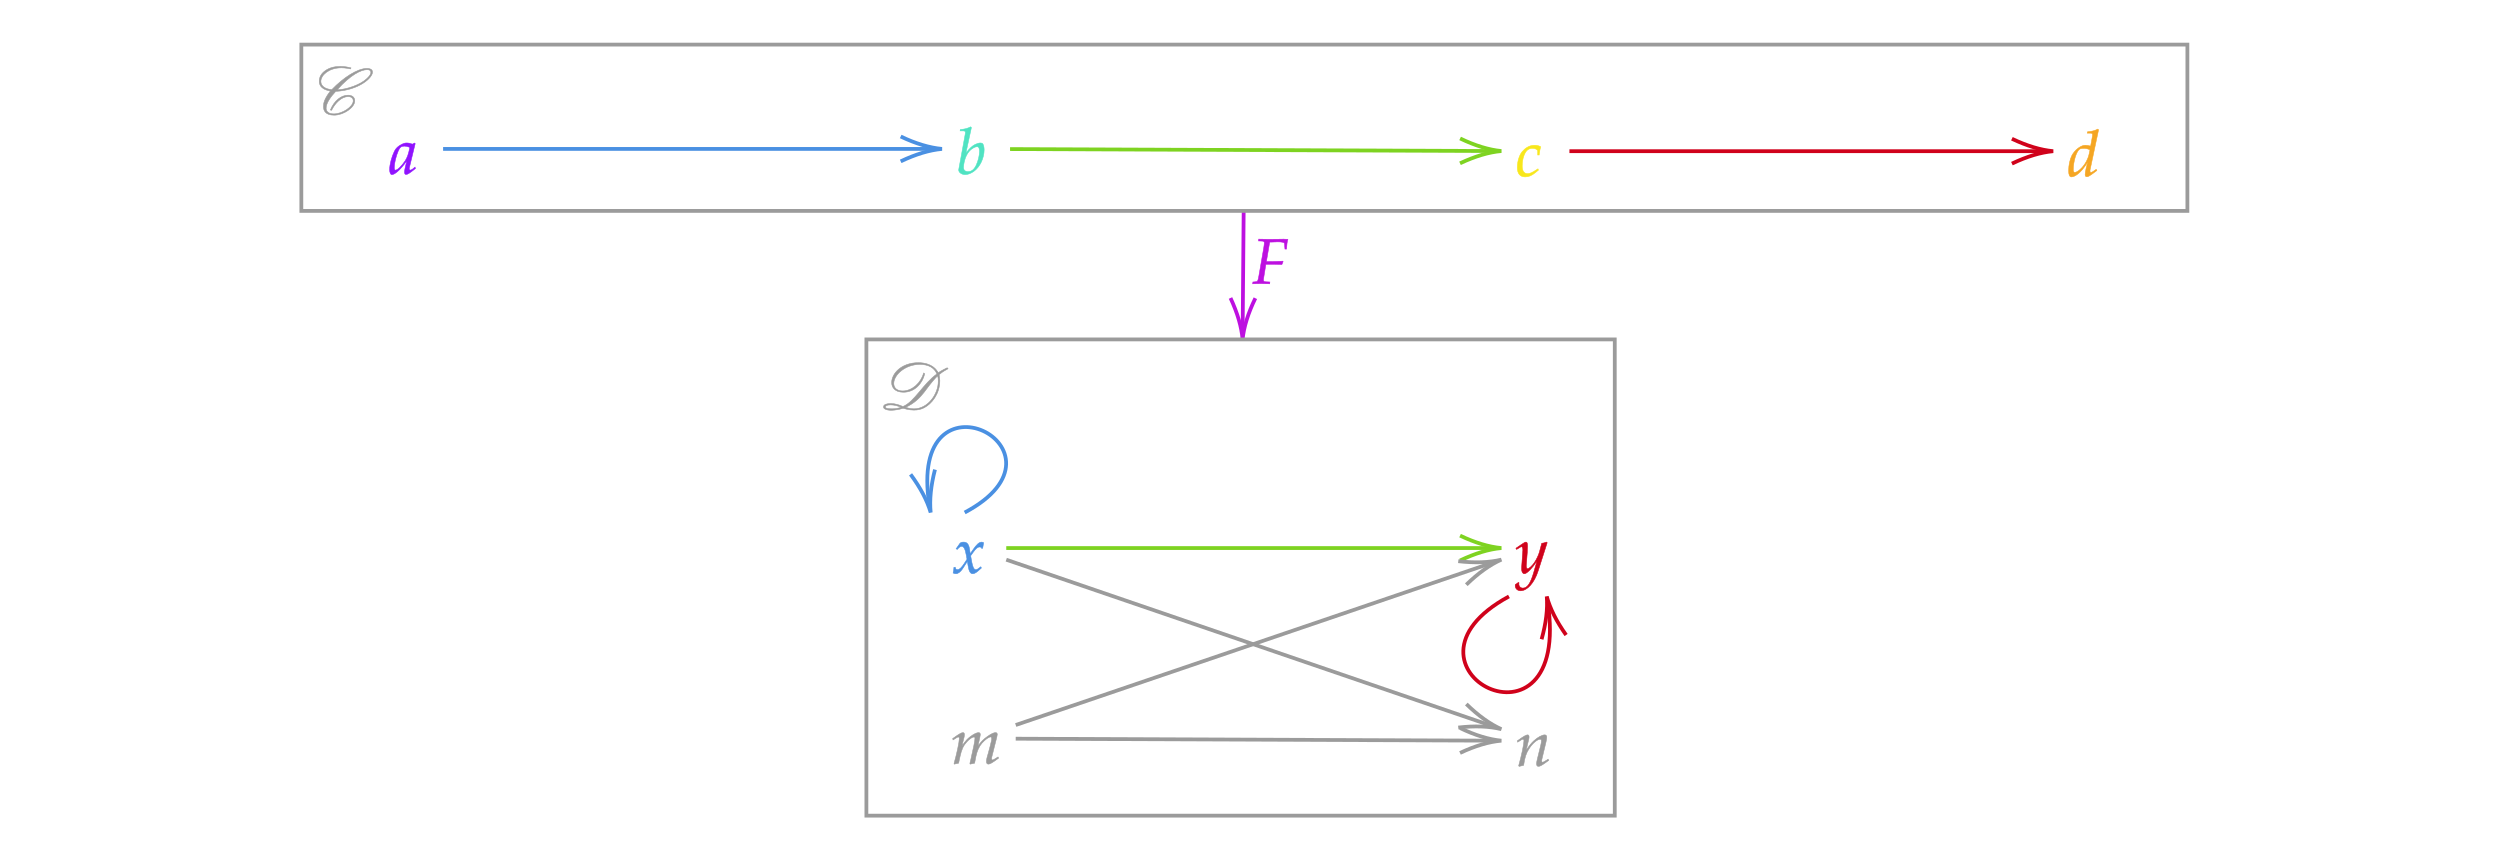
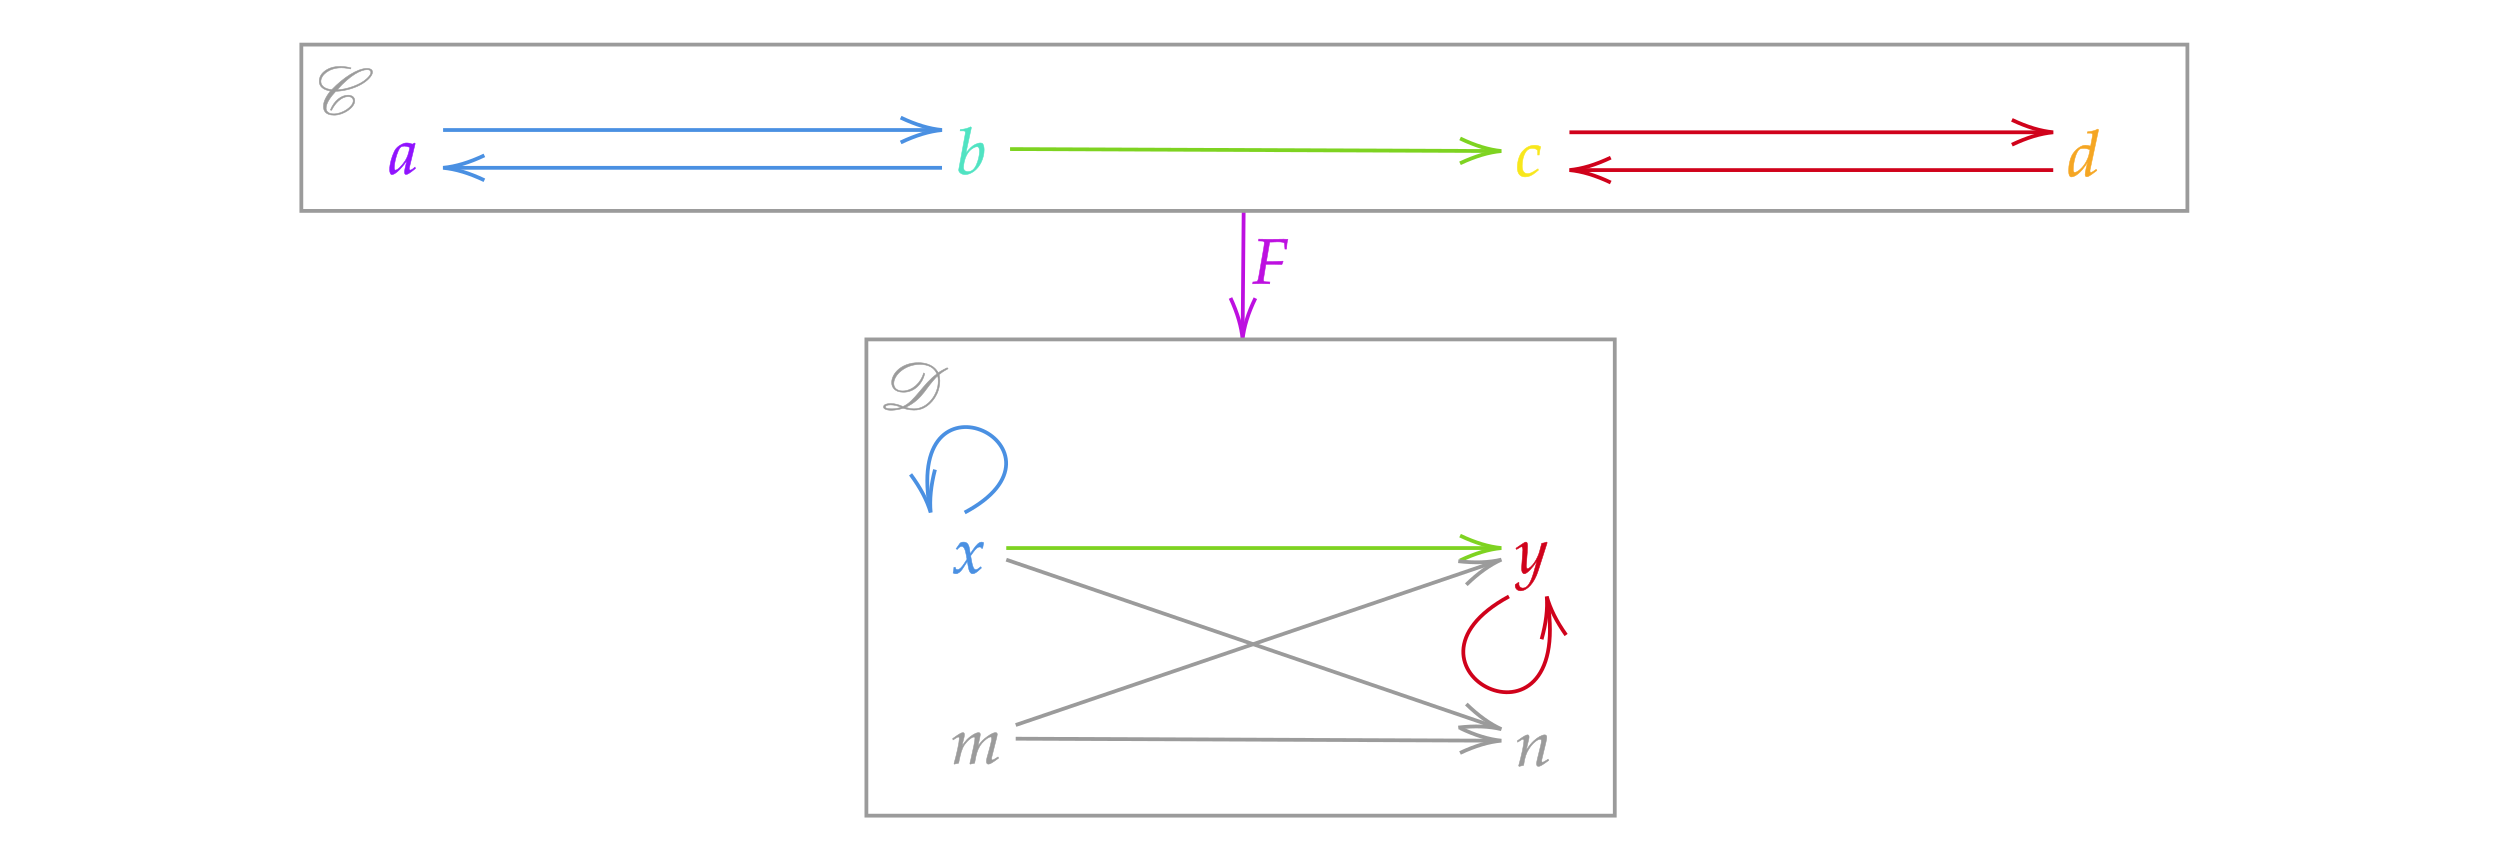
<svg xmlns="http://www.w3.org/2000/svg" x="0" y="0" width="661.433" height="226" style="         width:661.433px;         height:226px;         background: transparent;         fill: none; ">
  <svg class="role-diagram-draw-area">
    <g class="shapes-region" style="stroke: black; fill: none;">
      <g class="arrow-line">
        <path class="connection real" stroke-dasharray="" d="  M255.23,135.6 C286.75,118.86 239.69,95.32 245.91,133.8" style="stroke: rgb(74, 144, 226); stroke-opacity: 1; stroke-width: 1px; fill: none; fill-opacity: 1;" />
        <g stroke="rgb(74,144,226)" stroke-opacity="1" transform="matrix(-0.1914943,-0.9814937,0.9814937,-0.1914943,246.2333,135.6)" style="stroke: rgb(74, 144, 226); stroke-width: 1px;">
          <path d=" M10.93,-3.29 Q4.96,-0.45 0,0 Q4.96,0.45 10.93,3.29" />
        </g>
      </g>
      <g class="arrow-line">
        <path class="connection real" stroke-dasharray="" d="  M399.23,157.8 C364.58,176.61 416.18,203.26 409.46,159.16" style="stroke: rgb(208, 2, 27); stroke-opacity: 1; stroke-width: 1px; fill: none; fill-opacity: 1;" />
        <g stroke="rgb(208,2,27)" stroke-opacity="1" transform="matrix(0.1714133,0.9851992,-0.9851992,0.1714133,409.2333,157.8)" style="stroke: rgb(208, 2, 27); stroke-width: 1px;">
          <path d=" M10.93,-3.29 Q4.96,-0.45 0,0 Q4.96,0.45 10.93,3.29" />
        </g>
      </g>
      <g />
    </g>
    <g>
      <g class="connection-group">
        <g class="arrow-line">
          <path class="connection real" stroke-dasharray="" d="  M329.04,55.8 L328.77,87.8" style="stroke: rgb(189, 16, 224); stroke-opacity: 1; stroke-width: 1px; fill: none; fill-opacity: 1;" />
          <g stroke="rgb(189,16,224)" stroke-opacity="1" transform="matrix(0.008377482,-0.9999649,0.9999649,0.008377482,328.7544,89.79999)" style="stroke: rgb(189, 16, 224); stroke-width: 1px;">
            <path d=" M10.93,-3.29 Q4.96,-0.45 0,0 Q4.96,0.45 10.93,3.29" />
          </g>
        </g>
      </g>
      <g class="connection-group">
        <g class="arrow-line">
-           <path class="connection real" stroke-dasharray="" d="  M117.23,39.4 L247.23,39.4" style="stroke: rgb(74, 144, 226); stroke-opacity: 1; stroke-width: 1px; fill: none; fill-opacity: 1;" />
-           <g stroke="rgb(74,144,226)" stroke-opacity="1" transform="matrix(-1,1.2246467991473532e-16,-1.2246467991473532e-16,-1,249.225,39.4)" style="stroke: rgb(74, 144, 226); stroke-width: 1px;">
+           <path class="connection real" stroke-dasharray="" d="  M117.23,34.4 L247.23,34.4" style="stroke: rgb(74, 144, 226); stroke-opacity: 1; stroke-width: 1px; fill: none; fill-opacity: 1;" />
+           <g stroke="rgb(74,144,226)" stroke-opacity="1" transform="matrix(-1,1.2246467991473532e-16,-1.2246467991473532e-16,-1,249.225,34.4)" style="stroke: rgb(74, 144, 226); stroke-width: 1px;">
            <path d=" M10.93,-3.29 Q4.96,-0.45 0,0 Q4.96,0.45 10.93,3.29" />
          </g>
        </g>
      </g>
      <g class="connection-group">
        <g class="arrow-line">
          <path class="connection real" stroke-dasharray="" d="  M267.23,39.44 L395.23,39.96" style="stroke: rgb(126, 211, 33); stroke-opacity: 1; stroke-width: 1px; fill: none; fill-opacity: 1;" />
          <g stroke="rgb(126,211,33)" stroke-opacity="1" transform="matrix(-0.9999919,-0.004014246,0.004014246,-0.9999919,397.225,39.96351)" style="stroke: rgb(126, 211, 33); stroke-width: 1px;">
            <path d=" M10.93,-3.29 Q4.96,-0.45 0,0 Q4.96,0.45 10.93,3.29" />
          </g>
        </g>
      </g>
      <g class="connection-group">
-         <g class="arrow-line">
-           <path class="connection real" stroke-dasharray="" d="  M415.23,40 L541.23,40" style="stroke: rgb(208, 2, 27); stroke-opacity: 1; stroke-width: 1px; fill: none; fill-opacity: 1;" />
-           <g stroke="rgb(208,2,27)" stroke-opacity="1" transform="matrix(-1,1.2246467991473532e-16,-1.2246467991473532e-16,-1,543.225,40)" style="stroke: rgb(208, 2, 27); stroke-width: 1px;">
+         <g class="arrow-line group-selected">
+           <path class="connection group-selected real" stroke-dasharray="" d="  M415.23,35 L541.23,35" style="stroke: rgb(208, 2, 27); stroke-opacity: 1; stroke-width: 1px; fill: none; fill-opacity: 1;" />
+           <g stroke="rgb(208,2,27)" stroke-opacity="1" transform="matrix(-1,1.2246467991473532e-16,-1.2246467991473532e-16,-1,543.225,35)" style="stroke: rgb(208, 2, 27); stroke-width: 1px;">
            <path d=" M10.93,-3.29 Q4.96,-0.45 0,0 Q4.96,0.45 10.93,3.29" />
          </g>
        </g>
      </g>
      <g class="connection-group">
        <g class="arrow-line">
          <path class="connection real" stroke-dasharray="" d="  M266.23,145 L395.23,145" style="stroke: rgb(126, 211, 33); stroke-opacity: 1; stroke-width: 1px; fill: none; fill-opacity: 1;" />
          <g stroke="rgb(126,211,33)" stroke-opacity="1" transform="matrix(-1,1.2246467991473532e-16,-1.2246467991473532e-16,-1,397.225,145)" style="stroke: rgb(126, 211, 33); stroke-width: 1px;">
            <path d=" M10.93,-3.29 Q4.96,-0.45 0,0 Q4.96,0.45 10.93,3.29" />
          </g>
        </g>
      </g>
      <g class="connection-group">
        <g class="arrow-line">
          <path class="connection real" stroke-dasharray="" d="  M268.73,195.44 L395.23,195.96" style="stroke: rgb(155, 155, 155); stroke-opacity: 1; stroke-width: 1px; fill: none; fill-opacity: 1;" />
          <g stroke="rgb(155,155,155)" stroke-opacity="1" transform="matrix(-0.9999919,-0.004014246,0.004014246,-0.9999919,397.225,195.9635)" style="stroke: rgb(155, 155, 155); stroke-width: 1px;">
            <path d=" M10.93,-3.29 Q4.96,-0.45 0,0 Q4.96,0.45 10.93,3.29" />
          </g>
        </g>
      </g>
      <g class="connection-group">
        <g class="arrow-line">
          <path class="connection real" stroke-dasharray="" d="  M266.23,148.08 L395.33,192.27" style="stroke: rgb(155, 155, 155); stroke-width: 1px; fill: none; fill-opacity: 1; stroke-opacity: 1;" />
          <g stroke="rgb(155,155,155)" transform="matrix(-0.9460854,-0.3239174,0.3239174,-0.9460854,397.225,192.9195)" style="stroke: rgb(155, 155, 155); stroke-width: 1px;" stroke-opacity="1">
            <path d=" M10.93,-3.29 Q4.96,-0.45 0,0 Q4.96,0.45 10.93,3.29" />
          </g>
        </g>
      </g>
      <g class="connection-group">
        <g class="arrow-line">
          <path class="connection real" stroke-dasharray="" d="  M268.73,191.82 L395.33,148.71" style="stroke: rgb(155, 155, 155); stroke-width: 1px; fill: none; fill-opacity: 1; stroke-opacity: 1;" />
          <g stroke="rgb(155,155,155)" transform="matrix(-0.946593,0.3224309,-0.3224309,-0.946593,397.225,148.0649)" style="stroke: rgb(155, 155, 155); stroke-width: 1px;" stroke-opacity="1">
+             <path d=" M10.93,-3.29 Q4.96,-0.45 0,0 Q4.96,0.45 10.93,3.29" />
+           </g>
+         </g>
+       </g>
+       <g class="connection-group">
+         <g class="arrow-line">
+           <path class="connection real" stroke-dasharray="" d="  M249.23,44.4 L119.22,44.4" style="stroke: rgb(74, 144, 226); stroke-width: 1px; fill: none; fill-opacity: 1; stroke-opacity: 1;" />
+           <g stroke="rgb(74,144,226)" transform="matrix(1,-2.4492935982947064e-16,2.4492935982947064e-16,1,117.225,44.4)" style="stroke: rgb(74, 144, 226); stroke-width: 1px;" stroke-opacity="1">
+             <path d=" M10.93,-3.29 Q4.96,-0.45 0,0 Q4.96,0.45 10.93,3.29" />
+           </g>
+         </g>
+       </g>
+       <g class="connection-group">
+         <g class="arrow-line group-selected">
+           <path class="connection group-selected real" stroke-dasharray="" d="  M543.23,45 L417.23,45" style="stroke: rgb(208, 2, 27); stroke-width: 1px; fill: none; fill-opacity: 1; stroke-opacity: 1;" />
+           <g stroke="rgb(208,2,27)" transform="matrix(1,-2.4492935982947064e-16,2.4492935982947064e-16,1,415.225,45)" style="stroke: rgb(208, 2, 27); stroke-width: 1px;" stroke-opacity="1">
            <path d=" M10.93,-3.29 Q4.96,-0.45 0,0 Q4.96,0.45 10.93,3.29" />
          </g>
        </g>
      </g>
    </g>
    <g>
      <g>
        <rect rx="0" ry="0" x="79.725" y="11.8" width="499" height="44" style="stroke: rgb(155, 155, 155); stroke-opacity: 1; stroke-width: 1px; fill: none; fill-opacity: 1;" />
      </g>
      <g>
        <rect rx="0" ry="0" x="229.225" y="89.8" width="198" height="126" style="stroke: rgb(155, 155, 155); stroke-opacity: 1; stroke-width: 1px; fill: none; fill-opacity: 1;" />
      </g>
    </g>
    <g />
  </svg>
  <svg width="660" height="224.567" style="width:660px;height:224.567px;font-family:Asana-Math, Asana;background:transparent;">
    <g>
      <g>
        <g>
-           <g transform="matrix(1,0,0,1,83.70001,30.21666)">
+           <g transform="matrix(1,0,0,1,83.70001,30.21667)">
            <path transform="matrix(0.017,0,0,-0.017,0,0)" d="M791 693C823 693 848 684 848 648C848 625 828 594 789 557C693 462 476 384 323 380L323 379C534 615 696 693 791 693ZM218 361C124 239 110 171 110 122C110 66 130 -15 277 -15C425 -15 598 105 598 208C598 266 554 296 493 296C384 296 278 209 218 66L237 61C290 171 391 274 495 274C557 274 574 235 574 210C574 116 406 5 272 5C204 5 152 33 152 93C152 179 230 278 301 355C659 374 874 564 874 656C874 701 828 713 789 713C639 713 418 567 241 383C144 390 70 434 70 510C70 607 194 722 390 722C446 722 505 710 533 705L539 721C495 733 435 744 377 744C279 744 200 722 138 677C76 633 45 578 45 513C45 482 50 388 218 361Z" stroke="rgb(155,155,155)" stroke-opacity="1" stroke-width="8" fill="rgb(155,155,155)" fill-opacity="1" />
          </g>
        </g>
      </g>
      <g>
        <g>
-           <g transform="matrix(1,0,0,1,83.70001,50.61667)">
+           <g transform="matrix(1,0,0,1,83.70001,50.61664)">
            <path transform="matrix(0.017,0,0,-0.017,0,0)" d="" stroke="rgb(155,155,155)" stroke-opacity="1" stroke-width="8" fill="rgb(155,155,155)" fill-opacity="1" />
          </g>
        </g>
      </g>
    </g>
    <g>
      <g>
        <g>
          <g transform="matrix(1,0,0,1,232.9833,108.4167)">
            <path transform="matrix(0.017,0,0,-0.017,0,0)" d="M180 15C128 15 73 20 73 45C73 56 91 76 154 76C218 76 265 60 318 40L318 39C274 24 230 15 180 15ZM897 440C897 245 737 15 520 15C468 15 415 29 389 38C522 98 610 184 680 276L719 328C784 416 840 482 889 530L889 529C897 495 897 467 897 440ZM587 733C327 733 172 566 172 423C172 354 217 273 355 273C528 273 649 404 687 560L671 573C628 421 493 293 343 293C252 293 205 343 205 409C205 543 384 706 611 706C746 706 839 652 876 557C672 417 523 119 347 51C302 71 232 98 156 98C106 98 45 85 45 45C40 11 110 -18 213 -5C267 0 290 5 351 23C374 17 441 -5 519 -5C576 -5 629 5 679 32C791 91 922 242 922 455C922 476 913 533 911 547C936 568 962 591 1050 639L1036 654C1015 644 950 612 897 577L897 576C875 618 801 733 587 733Z" stroke="rgb(155,155,155)" stroke-opacity="1" stroke-width="8" fill="rgb(155,155,155)" fill-opacity="1" />
          </g>
        </g>
      </g>
      <g />
      <g />
      <g />
      <g />
      <g>
        <g>
          <g transform="matrix(1,0,0,1,232.9833,210.4167)">
            <path transform="matrix(0.017,0,0,-0.017,0,0)" d="" stroke="rgb(155,155,155)" stroke-opacity="1" stroke-width="8" fill="rgb(155,155,155)" fill-opacity="1" />
          </g>
        </g>
      </g>
    </g>
    <g>
      <g>
        <g>
-           <g transform="matrix(1,0,0,1,331.4166,75.03334)">
+           <g transform="matrix(1,0,0,1,331.4166,75.03333)">
            <path transform="matrix(0.017,0,0,-0.017,0,0)" d="M286 646L392 650C454 650 494 641 495 626L503 537L527 537C530 600 537 651 548 689C526 691 498 692 481 692L440 691L275 689L246 689C221 689 181 690 143 691L94 692L91 664L147 662C171 661 182 652 182 635C182 621 178 589 173 559L98 125C81 33 81 32 40 28L4 25L0 -3L34 -2C74 -1 106 0 127 0C145 0 174 -1 213 -2L265 -3L268 25L204 28C177 29 168 37 168 57C168 63 169 74 170 78L206 301L323 301C350 301 381 300 429 298L455 297L474 342L470 349C389 345 329 343 251 343L214 343L260 614C263 630 264 635 269 646Z" stroke="rgb(189,16,224)" stroke-opacity="1" stroke-width="8" fill="rgb(189,16,224)" fill-opacity="1" />
          </g>
        </g>
      </g>
    </g>
    <g>
      <g>
        <g>
          <g transform="matrix(1,0,0,1,103.0167,46.01666)">
            <path transform="matrix(0.017,0,0,-0.017,0,0)" d="M271 204L242 77C238 60 236 42 236 26C236 4 245 -9 260 -9C283 -9 324 17 406 85L399 106C375 86 346 59 324 59C315 59 309 68 309 82C309 87 309 90 310 93L402 472L392 481L359 463C318 478 301 482 274 482C246 482 226 477 199 464C137 433 104 403 79 354C35 265 4 145 4 67C4 23 19 -11 38 -11C75 -11 155 41 271 204ZM319 414C297 305 278 253 244 201C187 117 126 59 94 59C82 59 76 72 76 99C76 163 104 280 139 360C163 415 186 433 234 433C257 433 275 429 319 414Z" stroke="rgb(144,19,254)" stroke-opacity="1" stroke-width="8" fill="rgb(144,19,254)" fill-opacity="1" />
          </g>
        </g>
      </g>
    </g>
    <g>
      <g>
        <g>
          <g transform="matrix(1,0,0,1,253.0167,46.01666)">
            <path transform="matrix(0.017,0,0,-0.017,0,0)" d="M235 722L223 733C171 707 135 698 63 691L59 670L107 670C131 670 141 663 141 646C141 639 140 628 139 622L38 71C37 68 37 64 37 61C37 22 85 -11 140 -11C177 -11 228 8 271 39C367 107 433 244 433 376C433 414 424 453 412 468C405 477 392 482 377 482C353 482 323 474 295 460C244 433 211 403 149 324ZM322 424C348 424 361 401 361 352C361 288 340 202 310 137C277 68 237 36 183 36C137 36 112 59 112 101C112 135 127 276 208 361C241 395 293 424 322 424Z" stroke="rgb(80,227,194)" stroke-opacity="1" stroke-width="8" fill="rgb(80,227,194)" fill-opacity="1" />
          </g>
        </g>
      </g>
    </g>
    <g>
      <g>
        <g>
-           <g transform="matrix(1,0,0,1,401.0167,46.61667)">
+           <g transform="matrix(1,0,0,1,401.0167,46.61664)">
            <path transform="matrix(0.017,0,0,-0.017,0,0)" d="M342 330L365 330C373 395 380 432 389 458C365 473 330 482 293 482C248 483 175 463 118 400C64 352 25 241 25 136C25 40 67 -11 147 -11C201 -11 249 9 304 54L354 95L346 115L331 105C259 57 221 40 186 40C130 40 101 80 101 159C101 267 136 371 185 409C206 425 230 433 261 433C306 433 342 414 342 390Z" stroke="rgb(248,231,28)" stroke-opacity="1" stroke-width="8" fill="rgb(248,231,28)" fill-opacity="1" />
          </g>
        </g>
      </g>
    </g>
    <g>
      <g>
        <g>
-           <g transform="matrix(1,0,0,1,547.0167,46.61667)">
+           <g transform="matrix(1,0,0,1,547.0167,46.61664)">
            <path transform="matrix(0.017,0,0,-0.017,0,0)" d="M483 722L471 733C419 707 383 698 311 691L307 670L355 670C379 670 389 663 389 646C389 638 388 629 387 622L359 468C329 477 302 482 277 482C208 482 114 410 68 323C37 265 17 170 17 86C17 21 32 -11 61 -11C88 -11 125 6 159 33C213 77 246 116 313 217L290 126C279 82 274 50 274 24C274 3 283 -9 300 -9C317 -9 341 3 375 28L456 88L446 107L402 76C388 66 372 59 363 59C355 59 349 68 349 82C349 90 350 99 357 128ZM114 59C98 59 89 73 89 98C89 224 135 380 184 418C197 428 216 433 243 433C287 433 316 427 349 410L337 351C300 171 159 59 114 59Z" stroke="rgb(245,166,35)" stroke-opacity="1" stroke-width="8" fill="rgb(245,166,35)" fill-opacity="1" />
          </g>
        </g>
      </g>
    </g>
    <g>
      <g>
        <g>
-           <g transform="matrix(1,0,0,1,252.0167,151.6167)">
+           <g transform="matrix(1,0,0,1,252.0167,151.6166)">
            <path transform="matrix(0.017,0,0,-0.017,0,0)" d="M9 1C24 -7 40 -11 52 -11C85 -11 124 18 155 65L231 182L242 113C255 28 278 -11 314 -11C336 -11 368 6 400 35L449 79L440 98C404 68 379 53 363 53C348 53 335 63 325 83C316 102 305 139 300 168L282 269L317 318C364 383 391 406 422 406C438 406 450 398 455 383L469 387L484 472C472 479 463 482 454 482C414 482 374 446 312 354L275 299L269 347C257 446 230 482 171 482C145 482 123 474 114 461L56 378L73 368C103 402 123 416 142 416C175 416 197 375 214 277L225 215L185 153C142 86 108 54 80 54C65 54 54 58 52 63L41 91L21 88C21 53 13 27 9 1Z" stroke="rgb(74,144,226)" stroke-opacity="1" stroke-width="8" fill="rgb(74,144,226)" fill-opacity="1" />
          </g>
        </g>
      </g>
    </g>
    <g>
      <g>
        <g>
-           <g transform="matrix(1,0,0,1,401.0167,151.6167)">
+           <g transform="matrix(1,0,0,1,401.0167,151.6166)">
            <path transform="matrix(0.017,0,0,-0.017,0,0)" d="M-7 -180C-8 -187 -8 -193 -8 -198C-8 -241 29 -276 74 -276C180 -276 290 -152 349 33L490 473L479 482C450 471 427 465 405 463L370 331C358 284 323 211 290 162C255 111 206 67 184 67C172 67 163 90 164 115L180 322C182 353 184 391 184 419C184 464 177 482 160 482C147 482 133 475 85 442L3 386L14 368L64 398C69 401 80 410 89 410C103 410 111 391 111 358C111 357 111 351 110 343L93 100L92 60C92 18 110 -11 135 -11C172 -11 256 74 331 187L282 16C231 -161 181 -234 111 -234C76 -234 49 -207 49 -172C49 -167 50 -159 51 -150L41 -146Z" stroke="rgb(208,2,27)" stroke-opacity="1" stroke-width="8" fill="rgb(208,2,27)" fill-opacity="1" />
          </g>
        </g>
      </g>
    </g>
    <g>
      <g>
        <g>
          <g transform="matrix(1,0,0,1,251.6333,202.0167)">
            <path transform="matrix(0.017,0,0,-0.017,0,0)" d="M730 103L704 86C675 67 653 56 643 56C636 56 630 65 630 76C630 86 632 95 637 116L712 413C716 430 719 446 719 454C719 471 709 482 693 482C664 482 626 464 565 421C502 376 467 341 418 272L448 409C452 429 455 444 455 451C455 470 445 482 429 482C399 482 353 460 298 418C254 384 234 363 169 275L202 408C206 424 208 439 208 451C208 470 199 482 185 482C164 482 126 461 52 408L24 388L31 368C68 391 103 414 110 414C121 414 128 404 128 389C128 338 87 145 46 2L49 -9L117 6L139 108C163 219 190 278 245 338C287 384 332 414 360 414C367 414 371 406 371 393C371 358 349 244 308 69L292 2L297 -9L366 6L387 113C403 194 437 269 481 318C536 379 586 414 618 414C626 414 631 405 631 389C631 365 628 351 606 264C566 105 550 84 550 31C550 6 561 -9 580 -9C606 -9 642 12 740 85Z" stroke="rgb(155,155,155)" stroke-opacity="1" stroke-width="8" fill="rgb(155,155,155)" fill-opacity="1" />
          </g>
        </g>
      </g>
    </g>
    <g>
      <g>
        <g>
-           <g transform="matrix(1,0,0,1,401.0167,202.6167)">
+           <g transform="matrix(1,0,0,1,401.0167,202.6166)">
            <path transform="matrix(0.017,0,0,-0.017,0,0)" d="M24 388L31 368L63 389C100 412 103 414 110 414C121 414 128 404 128 389C128 338 87 145 46 2L53 -9C78 -2 101 4 123 8C142 134 163 199 209 268C263 352 338 414 383 414C394 414 400 405 400 390C400 372 397 351 389 319L337 107C328 70 324 47 324 31C324 6 335 -9 354 -9C380 -9 416 12 514 85L504 103L478 86C449 67 427 56 417 56C410 56 404 65 404 76C404 81 405 92 406 96L472 372C479 401 483 429 483 446C483 469 472 482 452 482C410 482 341 444 282 389C244 354 216 320 164 247L202 408C206 426 208 438 208 449C208 470 200 482 185 482C164 482 125 460 52 408Z" stroke="rgb(155,155,155)" stroke-opacity="1" stroke-width="8" fill="rgb(155,155,155)" fill-opacity="1" />
          </g>
        </g>
      </g>
    </g>
  </svg>
</svg>
